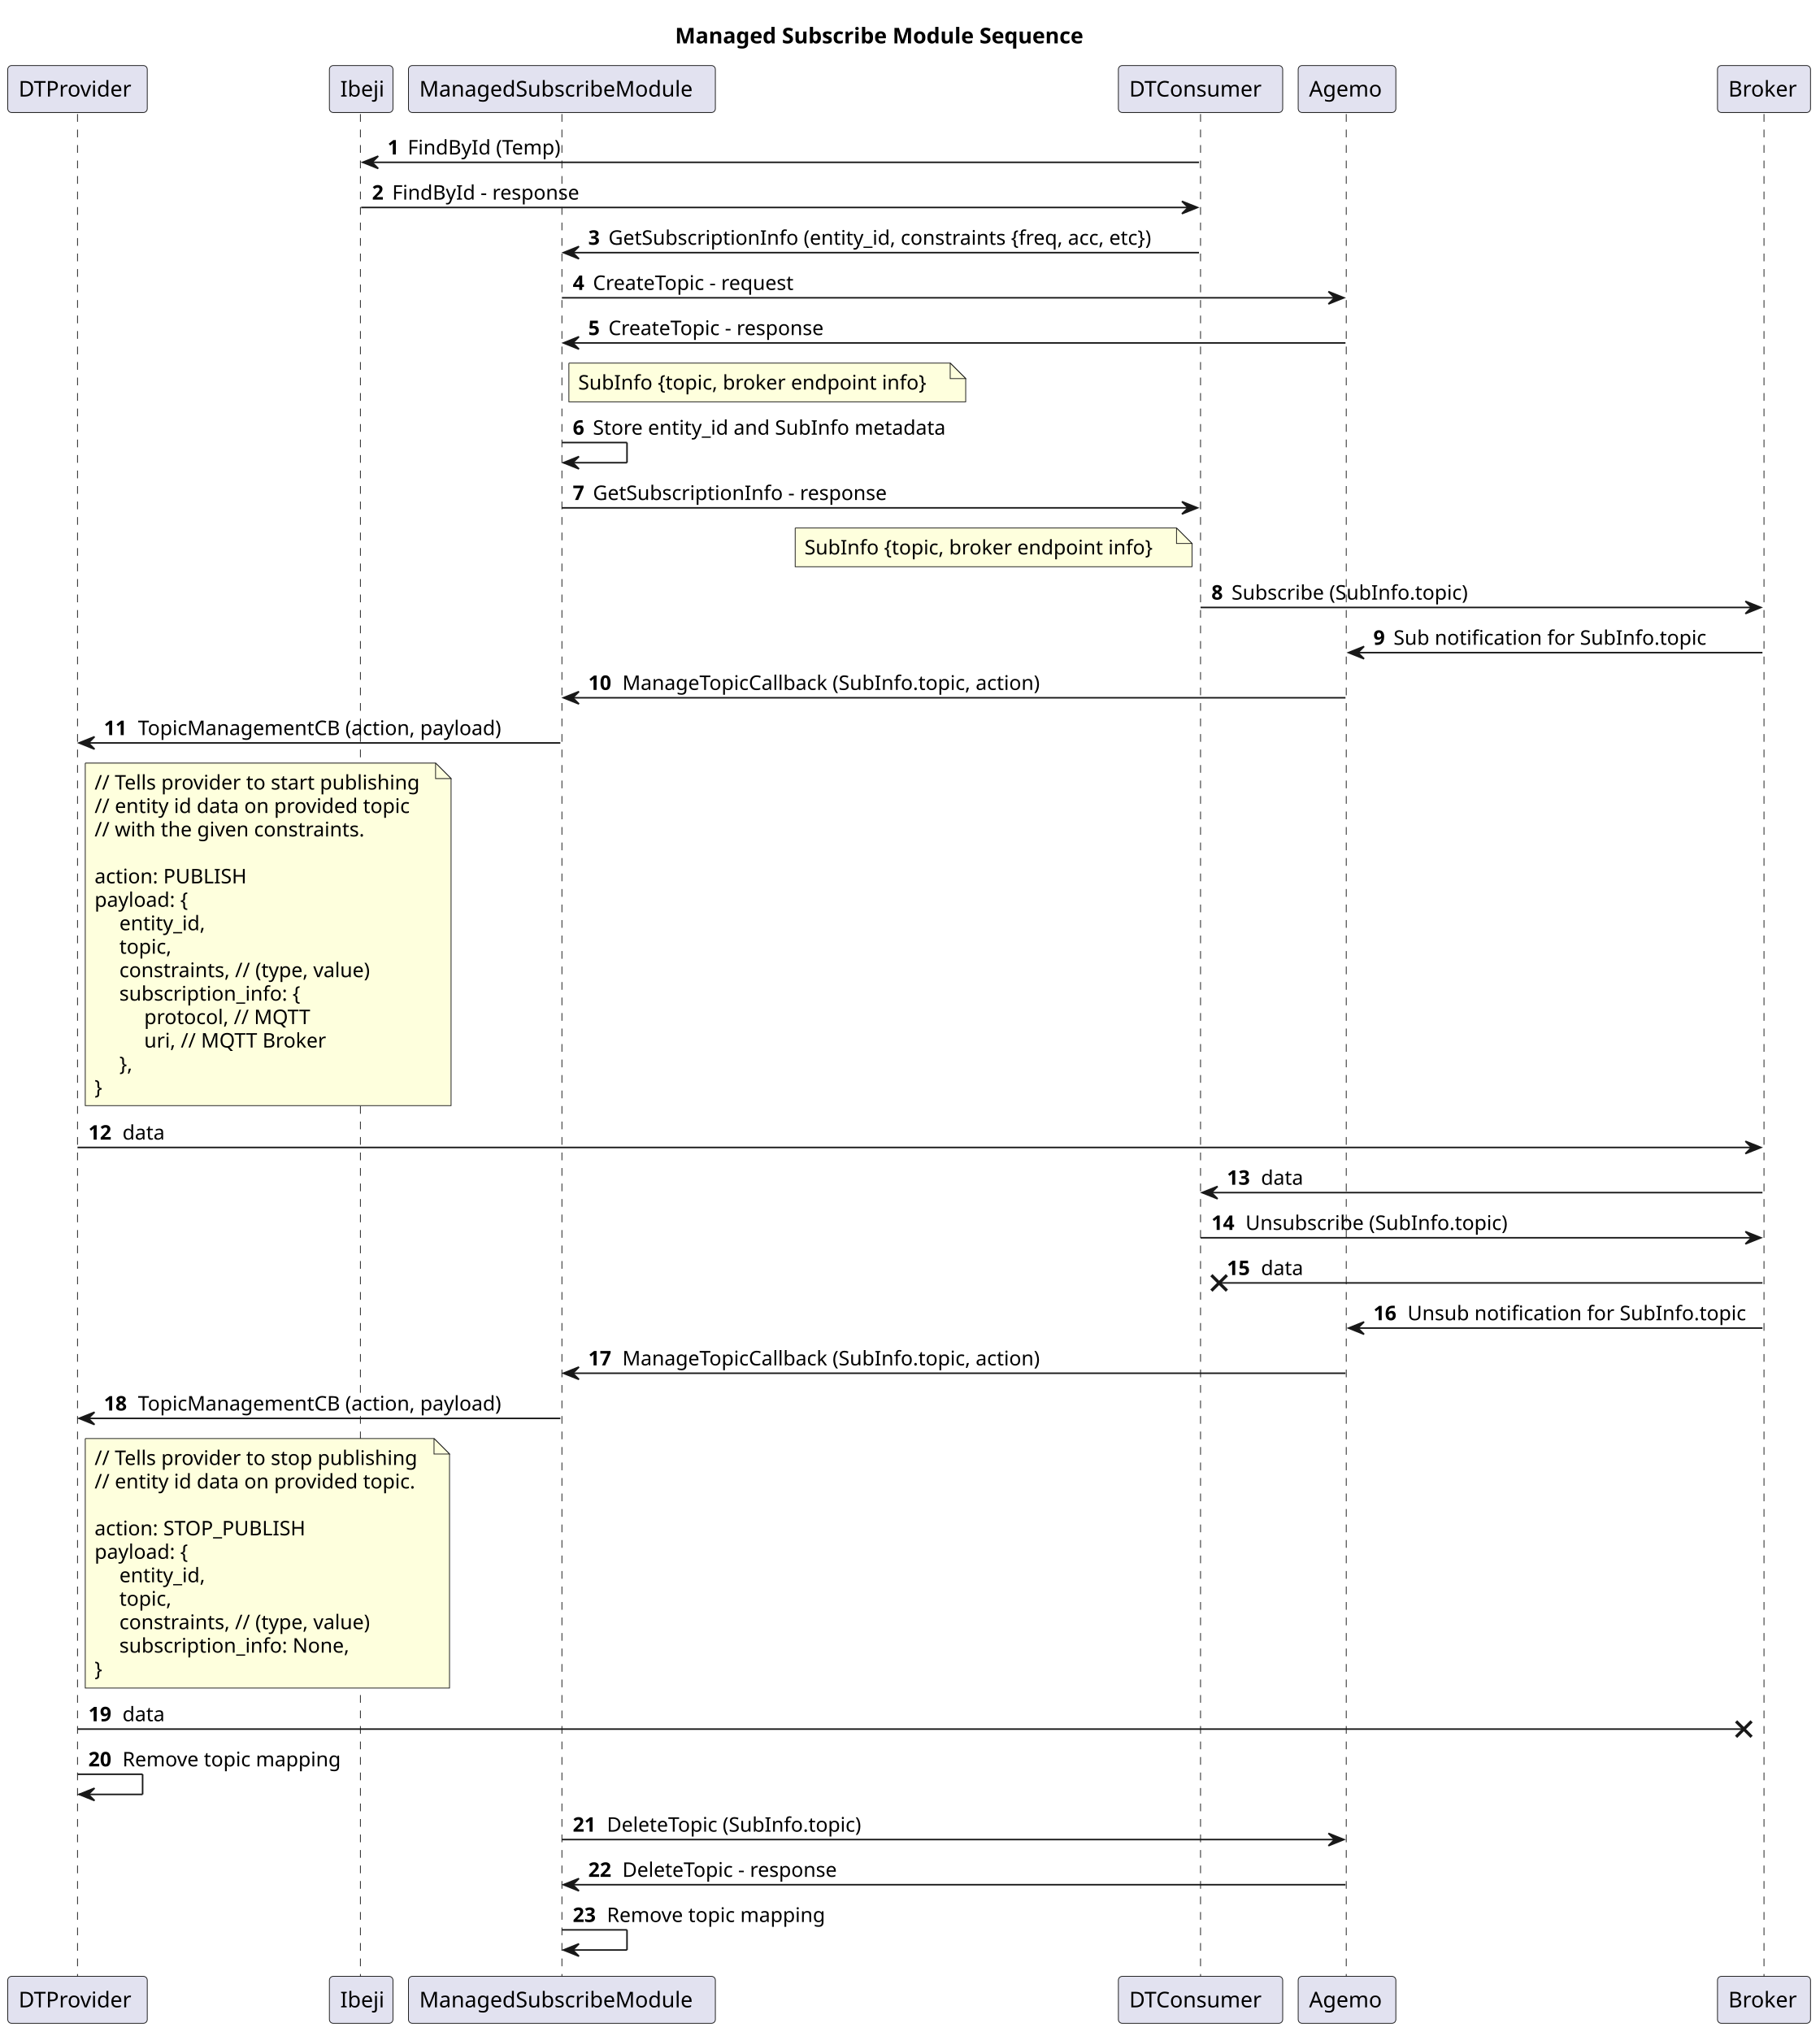
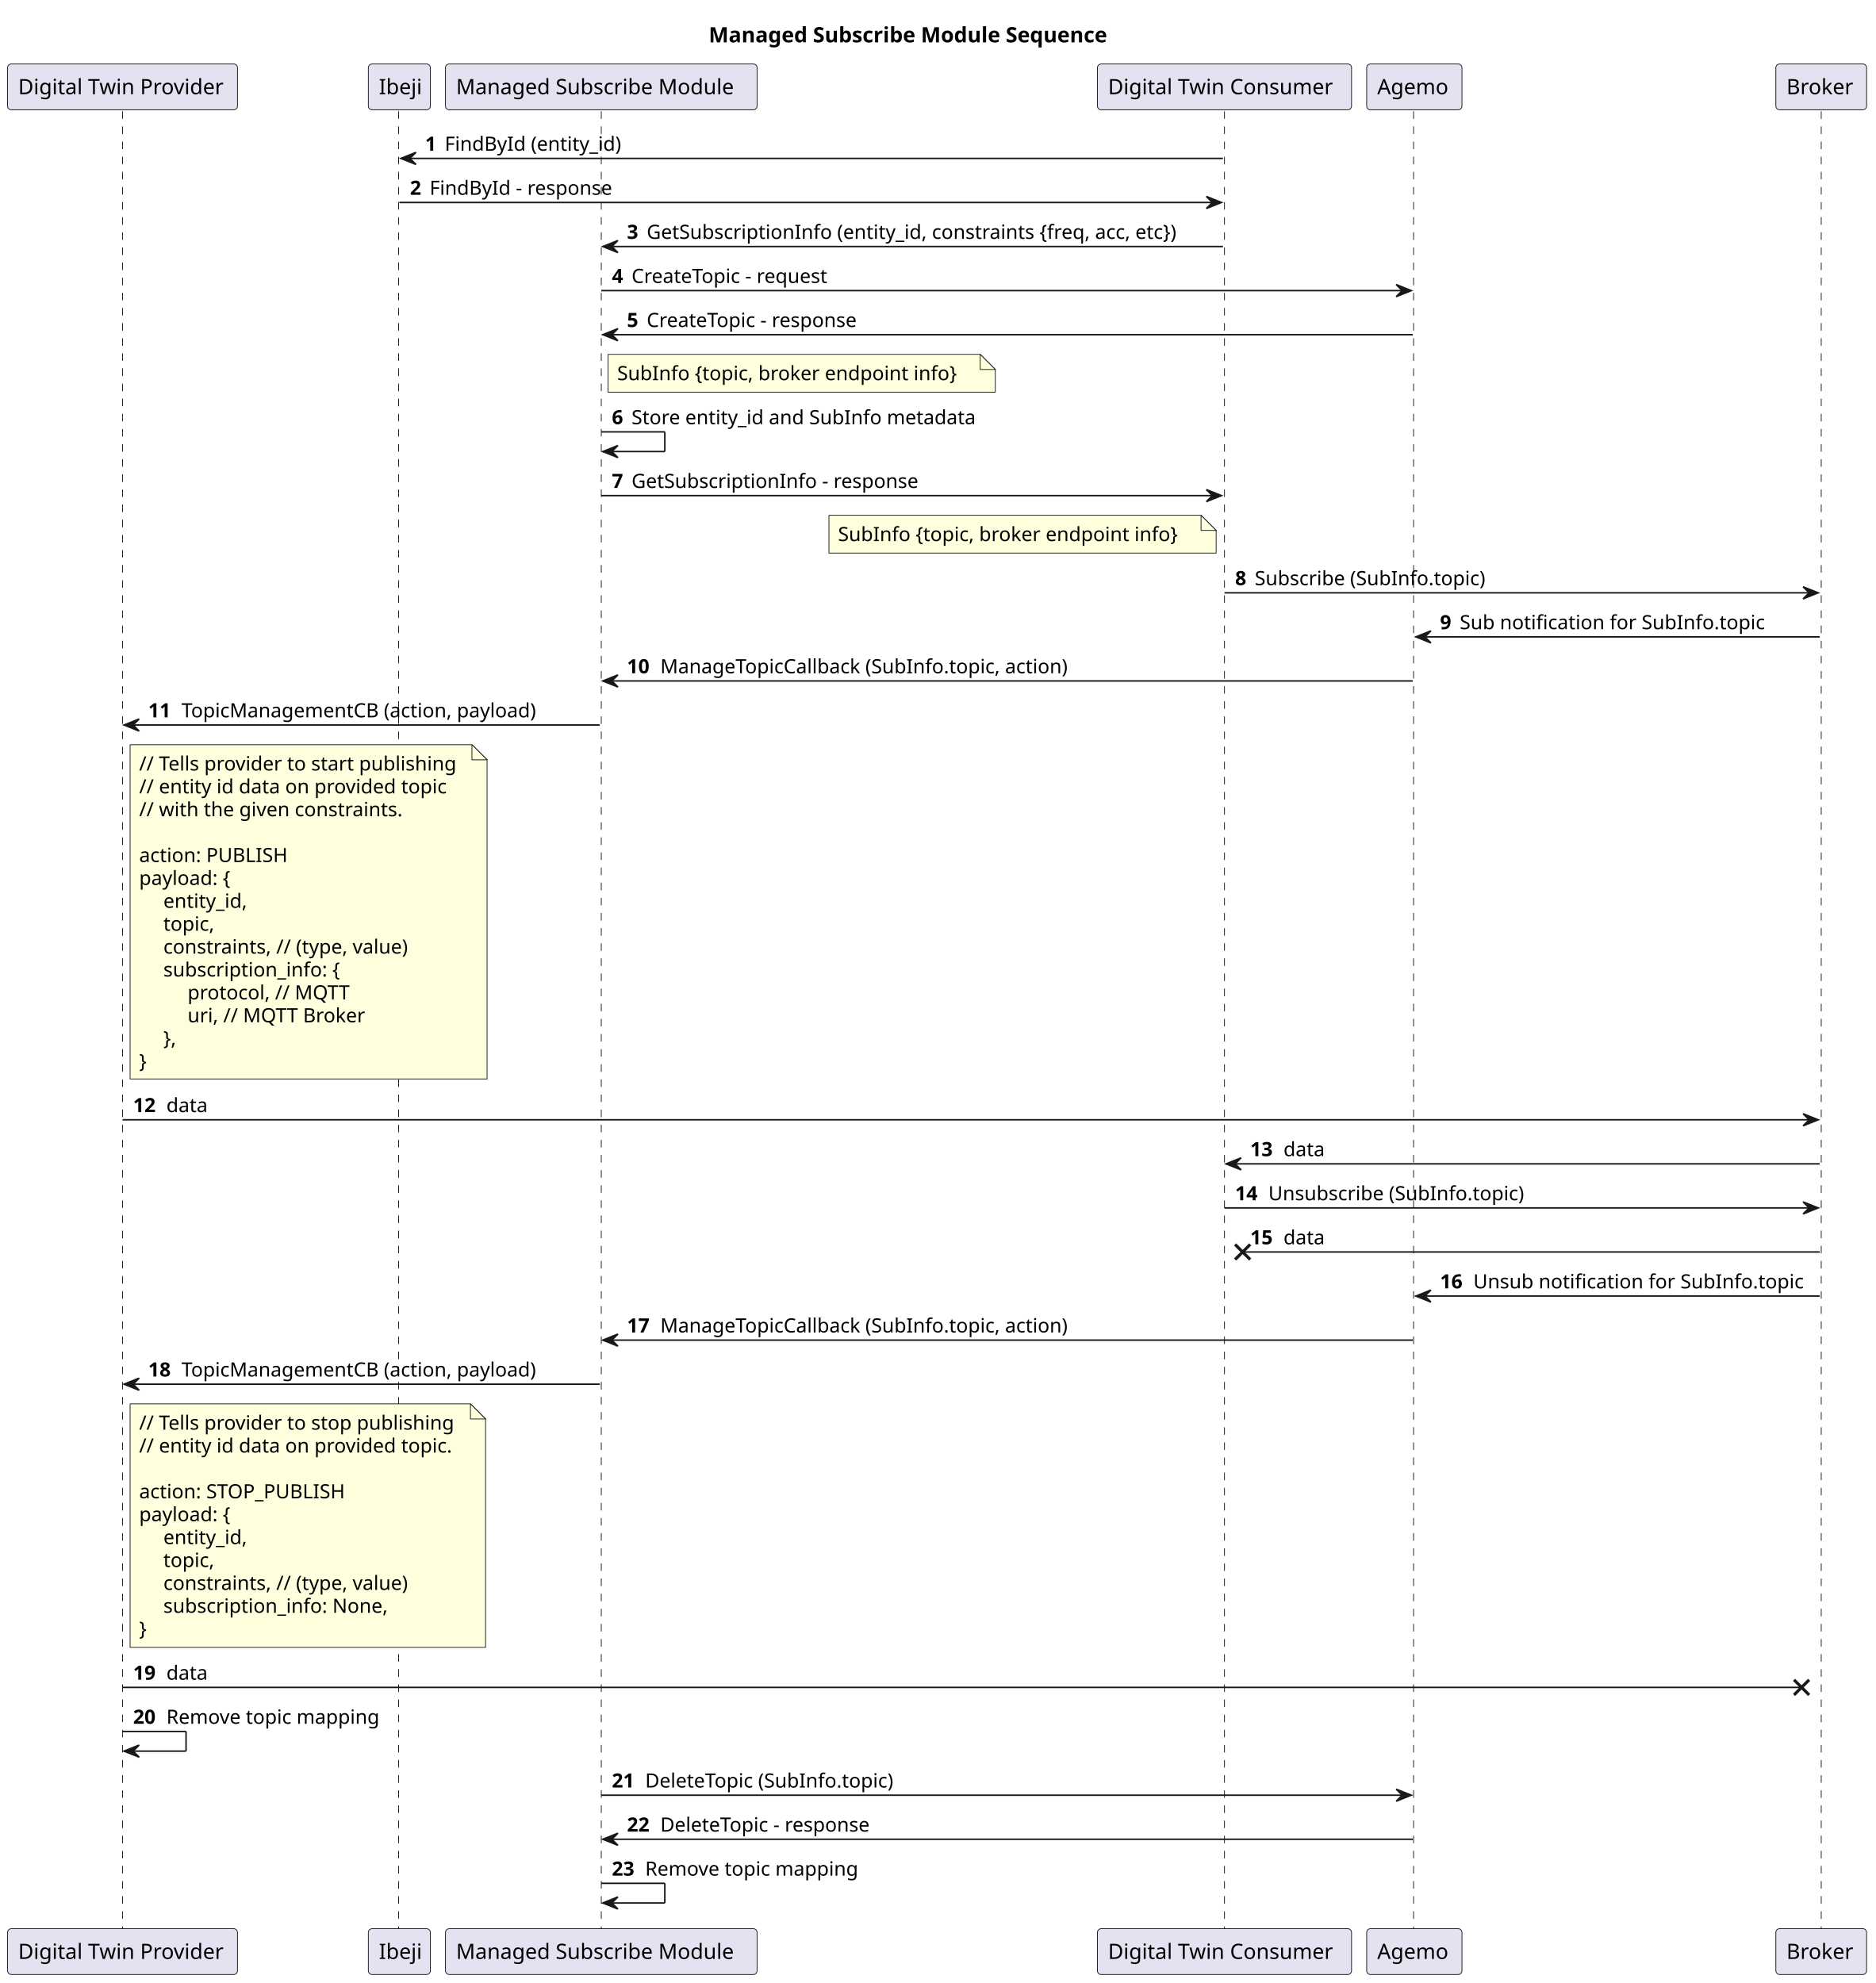
- <svg xmlns="http://www.w3.org/2000/svg" contentStyleType="text/css" height="1311px" preserveAspectRatio="none" style="width:1174px;height:1311px;background:#FFFFFF;" version="1.1" viewBox="0 0 1174 1311" width="1174px" zoomAndPan="magnify">
+ <svg xmlns="http://www.w3.org/2000/svg" contentStyleType="text/css" height="1311px" preserveAspectRatio="none" style="width:1240px;height:1311px;background:#FFFFFF;" version="1.1" viewBox="0 0 1240 1311" width="1240px" zoomAndPan="magnify">
  <defs />
  <g>
-     <rect fill="none" height="26.297" id="_title" style="stroke:none;stroke-width:1.0;" width="311" x="430.5" y="10" />
-     <text fill="#000000" font-family="sans-serif" font-size="14" font-weight="bold" lengthAdjust="spacing" textLength="301" x="435.5" y="27.995">Managed Subscribe Module Sequence</text>
-     <line style="stroke:#181818;stroke-width:0.5;stroke-dasharray:5.0,5.0;" x1="50" x2="50" y1="73.594" y2="1276.102" />
-     <line style="stroke:#181818;stroke-width:0.5;stroke-dasharray:5.0,5.0;" x1="232.5" x2="232.5" y1="73.594" y2="1276.102" />
-     <line style="stroke:#181818;stroke-width:0.5;stroke-dasharray:5.0,5.0;" x1="362.5" x2="362.5" y1="73.594" y2="1276.102" />
-     <line style="stroke:#181818;stroke-width:0.5;stroke-dasharray:5.0,5.0;" x1="774.5" x2="774.5" y1="73.594" y2="1276.102" />
-     <line style="stroke:#181818;stroke-width:0.5;stroke-dasharray:5.0,5.0;" x1="868.5" x2="868.5" y1="73.594" y2="1276.102" />
-     <line style="stroke:#181818;stroke-width:0.5;stroke-dasharray:5.0,5.0;" x1="1138" x2="1138" y1="73.594" y2="1276.102" />
-     <rect fill="#E2E2F0" height="30.297" rx="2.5" ry="2.5" style="stroke:#181818;stroke-width:0.5;" width="90" x="5" y="42.297" />
-     <text fill="#000000" font-family="sans-serif" font-size="14" lengthAdjust="spacing" textLength="76" x="12" y="62.292">DTProvider</text>
-     <rect fill="#E2E2F0" height="30.297" rx="2.5" ry="2.5" style="stroke:#181818;stroke-width:0.5;" width="90" x="5" y="1275.102" />
-     <text fill="#000000" font-family="sans-serif" font-size="14" lengthAdjust="spacing" textLength="76" x="12" y="1295.097">DTProvider</text>
-     <rect fill="#E2E2F0" height="30.297" rx="2.5" ry="2.5" style="stroke:#181818;stroke-width:0.5;" width="41" x="212.5" y="42.297" />
-     <text fill="#000000" font-family="sans-serif" font-size="14" lengthAdjust="spacing" textLength="27" x="219.5" y="62.292">Ibeji</text>
-     <rect fill="#E2E2F0" height="30.297" rx="2.5" ry="2.5" style="stroke:#181818;stroke-width:0.5;" width="41" x="212.5" y="1275.102" />
-     <text fill="#000000" font-family="sans-serif" font-size="14" lengthAdjust="spacing" textLength="27" x="219.5" y="1295.097">Ibeji</text>
-     <rect fill="#E2E2F0" height="30.297" rx="2.5" ry="2.5" style="stroke:#181818;stroke-width:0.5;" width="198" x="263.5" y="42.297" />
-     <text fill="#000000" font-family="sans-serif" font-size="14" lengthAdjust="spacing" textLength="184" x="270.5" y="62.292">ManagedSubscribeModule</text>
-     <rect fill="#E2E2F0" height="30.297" rx="2.5" ry="2.5" style="stroke:#181818;stroke-width:0.5;" width="198" x="263.5" y="1275.102" />
-     <text fill="#000000" font-family="sans-serif" font-size="14" lengthAdjust="spacing" textLength="184" x="270.5" y="1295.097">ManagedSubscribeModule</text>
-     <rect fill="#E2E2F0" height="30.297" rx="2.5" ry="2.5" style="stroke:#181818;stroke-width:0.5;" width="106" x="721.5" y="42.297" />
-     <text fill="#000000" font-family="sans-serif" font-size="14" lengthAdjust="spacing" textLength="92" x="728.5" y="62.292">DTConsumer</text>
-     <rect fill="#E2E2F0" height="30.297" rx="2.5" ry="2.5" style="stroke:#181818;stroke-width:0.5;" width="106" x="721.5" y="1275.102" />
-     <text fill="#000000" font-family="sans-serif" font-size="14" lengthAdjust="spacing" textLength="92" x="728.5" y="1295.097">DTConsumer</text>
-     <rect fill="#E2E2F0" height="30.297" rx="2.5" ry="2.5" style="stroke:#181818;stroke-width:0.5;" width="63" x="837.5" y="42.297" />
-     <text fill="#000000" font-family="sans-serif" font-size="14" lengthAdjust="spacing" textLength="49" x="844.5" y="62.292">Agemo</text>
-     <rect fill="#E2E2F0" height="30.297" rx="2.5" ry="2.5" style="stroke:#181818;stroke-width:0.5;" width="63" x="837.5" y="1275.102" />
-     <text fill="#000000" font-family="sans-serif" font-size="14" lengthAdjust="spacing" textLength="49" x="844.5" y="1295.097">Agemo</text>
-     <rect fill="#E2E2F0" height="30.297" rx="2.5" ry="2.5" style="stroke:#181818;stroke-width:0.5;" width="60" x="1108" y="42.297" />
-     <text fill="#000000" font-family="sans-serif" font-size="14" lengthAdjust="spacing" textLength="46" x="1115" y="62.292">Broker</text>
-     <rect fill="#E2E2F0" height="30.297" rx="2.5" ry="2.5" style="stroke:#181818;stroke-width:0.5;" width="60" x="1108" y="1275.102" />
-     <text fill="#000000" font-family="sans-serif" font-size="14" lengthAdjust="spacing" textLength="46" x="1115" y="1295.097">Broker</text>
-     <polygon fill="#181818" points="244,100.727,234,104.727,244,108.727,240,104.727" style="stroke:#181818;stroke-width:1.0;" />
-     <line style="stroke:#181818;stroke-width:1.0;" x1="238" x2="773.5" y1="104.727" y2="104.727" />
-     <text fill="#000000" font-family="sans-serif" font-size="13" font-weight="bold" lengthAdjust="spacing" textLength="9" x="250" y="99.661">1</text>
-     <text fill="#000000" font-family="sans-serif" font-size="13" lengthAdjust="spacing" textLength="103" x="263" y="99.661">FindById (Temp)</text>
-     <polygon fill="#181818" points="762.5,129.859,772.5,133.859,762.5,137.859,766.5,133.859" style="stroke:#181818;stroke-width:1.0;" />
-     <line style="stroke:#181818;stroke-width:1.0;" x1="233" x2="768.5" y1="133.859" y2="133.859" />
-     <text fill="#000000" font-family="sans-serif" font-size="13" font-weight="bold" lengthAdjust="spacing" textLength="9" x="240" y="128.793">2</text>
-     <text fill="#000000" font-family="sans-serif" font-size="13" lengthAdjust="spacing" textLength="125" x="253" y="128.793">FindById - response</text>
-     <polygon fill="#181818" points="373.5,158.992,363.5,162.992,373.5,166.992,369.5,162.992" style="stroke:#181818;stroke-width:1.0;" />
-     <line style="stroke:#181818;stroke-width:1.0;" x1="367.5" x2="773.5" y1="162.992" y2="162.992" />
-     <text fill="#000000" font-family="sans-serif" font-size="13" font-weight="bold" lengthAdjust="spacing" textLength="9" x="379.5" y="157.926">3</text>
-     <text fill="#000000" font-family="sans-serif" font-size="13" lengthAdjust="spacing" textLength="375" x="392.5" y="157.926">GetSubscriptionInfo (entity_id, constraints {freq, acc, etc})</text>
-     <polygon fill="#181818" points="857,188.125,867,192.125,857,196.125,861,192.125" style="stroke:#181818;stroke-width:1.0;" />
-     <line style="stroke:#181818;stroke-width:1.0;" x1="362.5" x2="863" y1="192.125" y2="192.125" />
-     <text fill="#000000" font-family="sans-serif" font-size="13" font-weight="bold" lengthAdjust="spacing" textLength="9" x="369.5" y="187.059">4</text>
-     <text fill="#000000" font-family="sans-serif" font-size="13" lengthAdjust="spacing" textLength="138" x="382.5" y="187.059">CreateTopic - request</text>
-     <polygon fill="#181818" points="373.5,217.258,363.5,221.258,373.5,225.258,369.5,221.258" style="stroke:#181818;stroke-width:1.0;" />
-     <line style="stroke:#181818;stroke-width:1.0;" x1="367.5" x2="868" y1="221.258" y2="221.258" />
-     <text fill="#000000" font-family="sans-serif" font-size="13" font-weight="bold" lengthAdjust="spacing" textLength="9" x="379.5" y="216.192">5</text>
-     <text fill="#000000" font-family="sans-serif" font-size="13" lengthAdjust="spacing" textLength="148" x="392.5" y="216.192">CreateTopic - response</text>
-     <path d="M367,234.258 L367,259.258 L623,259.258 L623,244.258 L613,234.258 L367,234.258 " fill="#FEFFDD" style="stroke:#181818;stroke-width:0.5;" />
-     <path d="M613,234.258 L613,244.258 L623,244.258 L613,234.258 " fill="#FEFFDD" style="stroke:#181818;stroke-width:0.5;" />
-     <text fill="#000000" font-family="sans-serif" font-size="13" lengthAdjust="spacing" textLength="235" x="373" y="251.325">SubInfo {topic, broker endpoint info}</text>
-     <line style="stroke:#181818;stroke-width:1.0;" x1="362.5" x2="404.5" y1="285.523" y2="285.523" />
-     <line style="stroke:#181818;stroke-width:1.0;" x1="404.5" x2="404.5" y1="285.523" y2="298.523" />
-     <line style="stroke:#181818;stroke-width:1.0;" x1="363.5" x2="404.5" y1="298.523" y2="298.523" />
-     <polygon fill="#181818" points="373.5,294.523,363.5,298.523,373.5,302.523,369.5,298.523" style="stroke:#181818;stroke-width:1.0;" />
-     <text fill="#000000" font-family="sans-serif" font-size="13" font-weight="bold" lengthAdjust="spacing" textLength="9" x="369.5" y="280.457">6</text>
-     <text fill="#000000" font-family="sans-serif" font-size="13" lengthAdjust="spacing" textLength="240" x="382.5" y="280.457">Store entity_id and SubInfo metadata</text>
-     <polygon fill="#181818" points="762.5,323.656,772.5,327.656,762.5,331.656,766.5,327.656" style="stroke:#181818;stroke-width:1.0;" />
-     <line style="stroke:#181818;stroke-width:1.0;" x1="362.5" x2="768.5" y1="327.656" y2="327.656" />
-     <text fill="#000000" font-family="sans-serif" font-size="13" font-weight="bold" lengthAdjust="spacing" textLength="9" x="369.5" y="322.59">7</text>
-     <text fill="#000000" font-family="sans-serif" font-size="13" lengthAdjust="spacing" textLength="197" x="382.5" y="322.59">GetSubscriptionInfo - response</text>
-     <path d="M513,340.656 L513,365.656 L769,365.656 L769,350.656 L759,340.656 L513,340.656 " fill="#FEFFDD" style="stroke:#181818;stroke-width:0.5;" />
-     <path d="M759,340.656 L759,350.656 L769,350.656 L759,340.656 " fill="#FEFFDD" style="stroke:#181818;stroke-width:0.5;" />
-     <text fill="#000000" font-family="sans-serif" font-size="13" lengthAdjust="spacing" textLength="235" x="519" y="357.723">SubInfo {topic, broker endpoint info}</text>
-     <polygon fill="#181818" points="1126,387.922,1136,391.922,1126,395.922,1130,391.922" style="stroke:#181818;stroke-width:1.0;" />
-     <line style="stroke:#181818;stroke-width:1.0;" x1="774.5" x2="1132" y1="391.922" y2="391.922" />
-     <text fill="#000000" font-family="sans-serif" font-size="13" font-weight="bold" lengthAdjust="spacing" textLength="9" x="781.5" y="386.856">8</text>
-     <text fill="#000000" font-family="sans-serif" font-size="13" lengthAdjust="spacing" textLength="160" x="794.5" y="386.856">Subscribe (SubInfo.topic)</text>
-     <polygon fill="#181818" points="880,417.055,870,421.055,880,425.055,876,421.055" style="stroke:#181818;stroke-width:1.0;" />
-     <line style="stroke:#181818;stroke-width:1.0;" x1="874" x2="1137" y1="421.055" y2="421.055" />
-     <text fill="#000000" font-family="sans-serif" font-size="13" font-weight="bold" lengthAdjust="spacing" textLength="9" x="886" y="415.989">9</text>
-     <text fill="#000000" font-family="sans-serif" font-size="13" lengthAdjust="spacing" textLength="207" x="899" y="415.989">Sub notification for SubInfo.topic</text>
-     <polygon fill="#181818" points="373.5,446.188,363.5,450.188,373.5,454.188,369.5,450.188" style="stroke:#181818;stroke-width:1.0;" />
-     <line style="stroke:#181818;stroke-width:1.0;" x1="367.5" x2="868" y1="450.188" y2="450.188" />
-     <text fill="#000000" font-family="sans-serif" font-size="13" font-weight="bold" lengthAdjust="spacing" textLength="18" x="379.5" y="445.122">10</text>
-     <text fill="#000000" font-family="sans-serif" font-size="13" lengthAdjust="spacing" textLength="281" x="401.5" y="445.122">ManageTopicCallback (SubInfo.topic, action)</text>
-     <polygon fill="#181818" points="61,475.32,51,479.32,61,483.32,57,479.32" style="stroke:#181818;stroke-width:1.0;" />
-     <line style="stroke:#181818;stroke-width:1.0;" x1="55" x2="361.5" y1="479.32" y2="479.32" />
-     <text fill="#000000" font-family="sans-serif" font-size="13" font-weight="bold" lengthAdjust="spacing" textLength="18" x="67" y="474.254">11</text>
-     <text fill="#000000" font-family="sans-serif" font-size="13" lengthAdjust="spacing" textLength="247" x="89" y="474.254">TopicManagementCB (action, payload)</text>
-     <path d="M55,492.32 L55,713.32 L291,713.32 L291,502.32 L281,492.32 L55,492.32 " fill="#FEFFDD" style="stroke:#181818;stroke-width:0.5;" />
-     <path d="M281,492.32 L281,502.32 L291,502.32 L281,492.32 " fill="#FEFFDD" style="stroke:#181818;stroke-width:0.5;" />
-     <text fill="#000000" font-family="sans-serif" font-size="13" lengthAdjust="spacing" textLength="215" x="61" y="509.387">// Tells provider to start publishing</text>
-     <text fill="#000000" font-family="sans-serif" font-size="13" lengthAdjust="spacing" textLength="210" x="61" y="524.52">// entity id data on provided topic</text>
-     <text fill="#000000" font-family="sans-serif" font-size="13" lengthAdjust="spacing" textLength="179" x="61" y="539.653">// with the given constraints.</text>
-     <text fill="#000000" font-family="sans-serif" font-size="13" lengthAdjust="spacing" textLength="4" x="61" y="554.786"> </text>
-     <text fill="#000000" font-family="sans-serif" font-size="13" lengthAdjust="spacing" textLength="103" x="61" y="569.918">action: PUBLISH</text>
-     <text fill="#000000" font-family="sans-serif" font-size="13" lengthAdjust="spacing" textLength="66" x="61" y="585.051">payload: {</text>
-     <text fill="#000000" font-family="sans-serif" font-size="13" lengthAdjust="spacing" textLength="58" x="77" y="600.184">entity_id,</text>
-     <text fill="#000000" font-family="sans-serif" font-size="13" lengthAdjust="spacing" textLength="35" x="77" y="615.317">topic,</text>
-     <text fill="#000000" font-family="sans-serif" font-size="13" lengthAdjust="spacing" textLength="171" x="77" y="630.45">constraints, // (type, value)</text>
-     <text fill="#000000" font-family="sans-serif" font-size="13" lengthAdjust="spacing" textLength="123" x="77" y="645.582">subscription_info: {</text>
-     <text fill="#000000" font-family="sans-serif" font-size="13" lengthAdjust="spacing" textLength="107" x="93" y="660.715">protocol, // MQTT</text>
-     <text fill="#000000" font-family="sans-serif" font-size="13" lengthAdjust="spacing" textLength="117" x="93" y="675.848">uri, // MQTT Broker</text>
-     <text fill="#000000" font-family="sans-serif" font-size="13" lengthAdjust="spacing" textLength="12" x="77" y="690.981">},</text>
-     <text fill="#000000" font-family="sans-serif" font-size="13" lengthAdjust="spacing" textLength="8" x="61" y="706.114">}</text>
-     <polygon fill="#181818" points="1126,736.312,1136,740.312,1126,744.312,1130,740.312" style="stroke:#181818;stroke-width:1.0;" />
-     <line style="stroke:#181818;stroke-width:1.0;" x1="50" x2="1132" y1="740.312" y2="740.312" />
-     <text fill="#000000" font-family="sans-serif" font-size="13" font-weight="bold" lengthAdjust="spacing" textLength="18" x="57" y="735.247">12</text>
-     <text fill="#000000" font-family="sans-serif" font-size="13" lengthAdjust="spacing" textLength="29" x="79" y="735.247">data</text>
-     <polygon fill="#181818" points="785.5,765.445,775.5,769.445,785.5,773.445,781.5,769.445" style="stroke:#181818;stroke-width:1.0;" />
-     <line style="stroke:#181818;stroke-width:1.0;" x1="779.5" x2="1137" y1="769.445" y2="769.445" />
-     <text fill="#000000" font-family="sans-serif" font-size="13" font-weight="bold" lengthAdjust="spacing" textLength="18" x="791.5" y="764.379">13</text>
-     <text fill="#000000" font-family="sans-serif" font-size="13" lengthAdjust="spacing" textLength="29" x="813.5" y="764.379">data</text>
-     <polygon fill="#181818" points="1126,794.578,1136,798.578,1126,802.578,1130,798.578" style="stroke:#181818;stroke-width:1.0;" />
-     <line style="stroke:#181818;stroke-width:1.0;" x1="774.5" x2="1132" y1="798.578" y2="798.578" />
-     <text fill="#000000" font-family="sans-serif" font-size="13" font-weight="bold" lengthAdjust="spacing" textLength="18" x="781.5" y="793.512">14</text>
-     <text fill="#000000" font-family="sans-serif" font-size="13" lengthAdjust="spacing" textLength="176" x="803.5" y="793.512">Unsubscribe (SubInfo.topic)</text>
-     <line style="stroke:#181818;stroke-width:2.0;" x1="781.5" x2="791.5" y1="822.711" y2="832.711" />
-     <line style="stroke:#181818;stroke-width:2.0;" x1="781.5" x2="791.5" y1="832.711" y2="822.711" />
-     <line style="stroke:#181818;stroke-width:1.0;" x1="786.5" x2="1137" y1="827.711" y2="827.711" />
-     <text fill="#000000" font-family="sans-serif" font-size="13" font-weight="bold" lengthAdjust="spacing" textLength="18" x="791.5" y="822.645">15</text>
-     <text fill="#000000" font-family="sans-serif" font-size="13" lengthAdjust="spacing" textLength="29" x="813.5" y="822.645">data</text>
-     <polygon fill="#181818" points="880,852.844,870,856.844,880,860.844,876,856.844" style="stroke:#181818;stroke-width:1.0;" />
-     <line style="stroke:#181818;stroke-width:1.0;" x1="874" x2="1137" y1="856.844" y2="856.844" />
-     <text fill="#000000" font-family="sans-serif" font-size="13" font-weight="bold" lengthAdjust="spacing" textLength="18" x="886" y="851.778">16</text>
-     <text fill="#000000" font-family="sans-serif" font-size="13" lengthAdjust="spacing" textLength="223" x="908" y="851.778">Unsub notification for SubInfo.topic</text>
-     <polygon fill="#181818" points="373.5,881.977,363.5,885.977,373.5,889.977,369.5,885.977" style="stroke:#181818;stroke-width:1.0;" />
-     <line style="stroke:#181818;stroke-width:1.0;" x1="367.5" x2="868" y1="885.977" y2="885.977" />
-     <text fill="#000000" font-family="sans-serif" font-size="13" font-weight="bold" lengthAdjust="spacing" textLength="18" x="379.5" y="880.911">17</text>
-     <text fill="#000000" font-family="sans-serif" font-size="13" lengthAdjust="spacing" textLength="281" x="401.5" y="880.911">ManageTopicCallback (SubInfo.topic, action)</text>
-     <polygon fill="#181818" points="61,911.109,51,915.109,61,919.109,57,915.109" style="stroke:#181818;stroke-width:1.0;" />
-     <line style="stroke:#181818;stroke-width:1.0;" x1="55" x2="361.5" y1="915.109" y2="915.109" />
-     <text fill="#000000" font-family="sans-serif" font-size="13" font-weight="bold" lengthAdjust="spacing" textLength="18" x="67" y="910.043">18</text>
-     <text fill="#000000" font-family="sans-serif" font-size="13" lengthAdjust="spacing" textLength="247" x="89" y="910.043">TopicManagementCB (action, payload)</text>
-     <path d="M55,928.109 L55,1089.109 L290,1089.109 L290,938.109 L280,928.109 L55,928.109 " fill="#FEFFDD" style="stroke:#181818;stroke-width:0.5;" />
-     <path d="M280,928.109 L280,938.109 L290,938.109 L280,928.109 " fill="#FEFFDD" style="stroke:#181818;stroke-width:0.5;" />
-     <text fill="#000000" font-family="sans-serif" font-size="13" lengthAdjust="spacing" textLength="213" x="61" y="945.176">// Tells provider to stop publishing</text>
-     <text fill="#000000" font-family="sans-serif" font-size="13" lengthAdjust="spacing" textLength="214" x="61" y="960.309">// entity id data on provided topic.</text>
-     <text fill="#000000" font-family="sans-serif" font-size="13" lengthAdjust="spacing" textLength="4" x="61" y="975.442"> </text>
-     <text fill="#000000" font-family="sans-serif" font-size="13" lengthAdjust="spacing" textLength="144" x="61" y="990.575">action: STOP_PUBLISH</text>
-     <text fill="#000000" font-family="sans-serif" font-size="13" lengthAdjust="spacing" textLength="66" x="61" y="1005.707">payload: {</text>
-     <text fill="#000000" font-family="sans-serif" font-size="13" lengthAdjust="spacing" textLength="58" x="77" y="1020.84">entity_id,</text>
-     <text fill="#000000" font-family="sans-serif" font-size="13" lengthAdjust="spacing" textLength="35" x="77" y="1035.973">topic,</text>
-     <text fill="#000000" font-family="sans-serif" font-size="13" lengthAdjust="spacing" textLength="171" x="77" y="1051.106">constraints, // (type, value)</text>
-     <text fill="#000000" font-family="sans-serif" font-size="13" lengthAdjust="spacing" textLength="153" x="77" y="1066.239">subscription_info: None,</text>
-     <text fill="#000000" font-family="sans-serif" font-size="13" lengthAdjust="spacing" textLength="8" x="61" y="1081.372">}</text>
-     <line style="stroke:#181818;stroke-width:2.0;" x1="1120" x2="1130" y1="1110.57" y2="1120.57" />
-     <line style="stroke:#181818;stroke-width:2.0;" x1="1120" x2="1130" y1="1120.57" y2="1110.57" />
-     <line style="stroke:#181818;stroke-width:1.0;" x1="50" x2="1125" y1="1115.57" y2="1115.57" />
-     <text fill="#000000" font-family="sans-serif" font-size="13" font-weight="bold" lengthAdjust="spacing" textLength="18" x="57" y="1110.504">19</text>
-     <text fill="#000000" font-family="sans-serif" font-size="13" lengthAdjust="spacing" textLength="29" x="79" y="1110.504">data</text>
-     <line style="stroke:#181818;stroke-width:1.0;" x1="50" x2="92" y1="1144.703" y2="1144.703" />
-     <line style="stroke:#181818;stroke-width:1.0;" x1="92" x2="92" y1="1144.703" y2="1157.703" />
-     <line style="stroke:#181818;stroke-width:1.0;" x1="51" x2="92" y1="1157.703" y2="1157.703" />
-     <polygon fill="#181818" points="61,1153.703,51,1157.703,61,1161.703,57,1157.703" style="stroke:#181818;stroke-width:1.0;" />
-     <text fill="#000000" font-family="sans-serif" font-size="13" font-weight="bold" lengthAdjust="spacing" textLength="18" x="57" y="1139.637">20</text>
-     <text fill="#000000" font-family="sans-serif" font-size="13" lengthAdjust="spacing" textLength="147" x="79" y="1139.637">Remove topic mapping</text>
-     <polygon fill="#181818" points="857,1182.836,867,1186.836,857,1190.836,861,1186.836" style="stroke:#181818;stroke-width:1.0;" />
-     <line style="stroke:#181818;stroke-width:1.0;" x1="362.5" x2="863" y1="1186.836" y2="1186.836" />
-     <text fill="#000000" font-family="sans-serif" font-size="13" font-weight="bold" lengthAdjust="spacing" textLength="18" x="369.5" y="1181.77">21</text>
-     <text fill="#000000" font-family="sans-serif" font-size="13" lengthAdjust="spacing" textLength="172" x="391.5" y="1181.77">DeleteTopic (SubInfo.topic)</text>
-     <polygon fill="#181818" points="373.5,1211.969,363.5,1215.969,373.5,1219.969,369.5,1215.969" style="stroke:#181818;stroke-width:1.0;" />
-     <line style="stroke:#181818;stroke-width:1.0;" x1="367.5" x2="868" y1="1215.969" y2="1215.969" />
-     <text fill="#000000" font-family="sans-serif" font-size="13" font-weight="bold" lengthAdjust="spacing" textLength="18" x="379.5" y="1210.903">22</text>
-     <text fill="#000000" font-family="sans-serif" font-size="13" lengthAdjust="spacing" textLength="147" x="401.5" y="1210.903">DeleteTopic - response</text>
-     <line style="stroke:#181818;stroke-width:1.0;" x1="362.5" x2="404.5" y1="1245.102" y2="1245.102" />
-     <line style="stroke:#181818;stroke-width:1.0;" x1="404.5" x2="404.5" y1="1245.102" y2="1258.102" />
-     <line style="stroke:#181818;stroke-width:1.0;" x1="363.5" x2="404.5" y1="1258.102" y2="1258.102" />
-     <polygon fill="#181818" points="373.5,1254.102,363.5,1258.102,373.5,1262.102,369.5,1258.102" style="stroke:#181818;stroke-width:1.0;" />
-     <text fill="#000000" font-family="sans-serif" font-size="13" font-weight="bold" lengthAdjust="spacing" textLength="18" x="369.5" y="1240.036">23</text>
-     <text fill="#000000" font-family="sans-serif" font-size="13" lengthAdjust="spacing" textLength="147" x="391.5" y="1240.036">Remove topic mapping</text>
+     <rect fill="none" height="26.297" id="_title" style="stroke:none;stroke-width:1.0;" width="311" x="463.5" y="10" />
+     <text fill="#000000" font-family="sans-serif" font-size="14" font-weight="bold" lengthAdjust="spacing" textLength="301" x="468.5" y="27.995">Managed Subscribe Module Sequence</text>
+     <line style="stroke:#181818;stroke-width:0.5;stroke-dasharray:5.0,5.0;" x1="81" x2="81" y1="73.594" y2="1276.102" />
+     <line style="stroke:#181818;stroke-width:0.5;stroke-dasharray:5.0,5.0;" x1="263.5" x2="263.5" y1="73.594" y2="1276.102" />
+     <line style="stroke:#181818;stroke-width:0.5;stroke-dasharray:5.0,5.0;" x1="397.5" x2="397.5" y1="73.594" y2="1276.102" />
+     <line style="stroke:#181818;stroke-width:0.5;stroke-dasharray:5.0,5.0;" x1="809.5" x2="809.5" y1="73.594" y2="1276.102" />
+     <line style="stroke:#181818;stroke-width:0.5;stroke-dasharray:5.0,5.0;" x1="934.5" x2="934.5" y1="73.594" y2="1276.102" />
+     <line style="stroke:#181818;stroke-width:0.5;stroke-dasharray:5.0,5.0;" x1="1204" x2="1204" y1="73.594" y2="1276.102" />
+     <rect fill="#E2E2F0" height="30.297" rx="2.5" ry="2.5" style="stroke:#181818;stroke-width:0.5;" width="152" x="5" y="42.297" />
+     <text fill="#000000" font-family="sans-serif" font-size="14" lengthAdjust="spacing" textLength="138" x="12" y="62.292">Digital Twin Provider</text>
+     <rect fill="#E2E2F0" height="30.297" rx="2.5" ry="2.5" style="stroke:#181818;stroke-width:0.5;" width="152" x="5" y="1275.102" />
+     <text fill="#000000" font-family="sans-serif" font-size="14" lengthAdjust="spacing" textLength="138" x="12" y="1295.097">Digital Twin Provider</text>
+     <rect fill="#E2E2F0" height="30.297" rx="2.5" ry="2.5" style="stroke:#181818;stroke-width:0.5;" width="41" x="243.5" y="42.297" />
+     <text fill="#000000" font-family="sans-serif" font-size="14" lengthAdjust="spacing" textLength="27" x="250.5" y="62.292">Ibeji</text>
+     <rect fill="#E2E2F0" height="30.297" rx="2.5" ry="2.5" style="stroke:#181818;stroke-width:0.5;" width="41" x="243.5" y="1275.102" />
+     <text fill="#000000" font-family="sans-serif" font-size="14" lengthAdjust="spacing" textLength="27" x="250.5" y="1295.097">Ibeji</text>
+     <rect fill="#E2E2F0" height="30.297" rx="2.5" ry="2.5" style="stroke:#181818;stroke-width:0.5;" width="206" x="294.5" y="42.297" />
+     <text fill="#000000" font-family="sans-serif" font-size="14" lengthAdjust="spacing" textLength="192" x="301.5" y="62.292">Managed Subscribe Module</text>
+     <rect fill="#E2E2F0" height="30.297" rx="2.5" ry="2.5" style="stroke:#181818;stroke-width:0.5;" width="206" x="294.5" y="1275.102" />
+     <text fill="#000000" font-family="sans-serif" font-size="14" lengthAdjust="spacing" textLength="192" x="301.5" y="1295.097">Managed Subscribe Module</text>
+     <rect fill="#E2E2F0" height="30.297" rx="2.5" ry="2.5" style="stroke:#181818;stroke-width:0.5;" width="168" x="725.5" y="42.297" />
+     <text fill="#000000" font-family="sans-serif" font-size="14" lengthAdjust="spacing" textLength="154" x="732.5" y="62.292">Digital Twin Consumer</text>
+     <rect fill="#E2E2F0" height="30.297" rx="2.5" ry="2.5" style="stroke:#181818;stroke-width:0.5;" width="168" x="725.5" y="1275.102" />
+     <text fill="#000000" font-family="sans-serif" font-size="14" lengthAdjust="spacing" textLength="154" x="732.5" y="1295.097">Digital Twin Consumer</text>
+     <rect fill="#E2E2F0" height="30.297" rx="2.5" ry="2.5" style="stroke:#181818;stroke-width:0.5;" width="63" x="903.5" y="42.297" />
+     <text fill="#000000" font-family="sans-serif" font-size="14" lengthAdjust="spacing" textLength="49" x="910.5" y="62.292">Agemo</text>
+     <rect fill="#E2E2F0" height="30.297" rx="2.5" ry="2.5" style="stroke:#181818;stroke-width:0.5;" width="63" x="903.5" y="1275.102" />
+     <text fill="#000000" font-family="sans-serif" font-size="14" lengthAdjust="spacing" textLength="49" x="910.5" y="1295.097">Agemo</text>
+     <rect fill="#E2E2F0" height="30.297" rx="2.5" ry="2.5" style="stroke:#181818;stroke-width:0.5;" width="60" x="1174" y="42.297" />
+     <text fill="#000000" font-family="sans-serif" font-size="14" lengthAdjust="spacing" textLength="46" x="1181" y="62.292">Broker</text>
+     <rect fill="#E2E2F0" height="30.297" rx="2.5" ry="2.5" style="stroke:#181818;stroke-width:0.5;" width="60" x="1174" y="1275.102" />
+     <text fill="#000000" font-family="sans-serif" font-size="14" lengthAdjust="spacing" textLength="46" x="1181" y="1295.097">Broker</text>
+     <polygon fill="#181818" points="275,100.727,265,104.727,275,108.727,271,104.727" style="stroke:#181818;stroke-width:1.0;" />
+     <line style="stroke:#181818;stroke-width:1.0;" x1="269" x2="808.5" y1="104.727" y2="104.727" />
+     <text fill="#000000" font-family="sans-serif" font-size="13" font-weight="bold" lengthAdjust="spacing" textLength="9" x="281" y="99.661">1</text>
+     <text fill="#000000" font-family="sans-serif" font-size="13" lengthAdjust="spacing" textLength="121" x="294" y="99.661">FindById (entity_id)</text>
+     <polygon fill="#181818" points="797.5,129.859,807.5,133.859,797.5,137.859,801.5,133.859" style="stroke:#181818;stroke-width:1.0;" />
+     <line style="stroke:#181818;stroke-width:1.0;" x1="264" x2="803.5" y1="133.859" y2="133.859" />
+     <text fill="#000000" font-family="sans-serif" font-size="13" font-weight="bold" lengthAdjust="spacing" textLength="9" x="271" y="128.793">2</text>
+     <text fill="#000000" font-family="sans-serif" font-size="13" lengthAdjust="spacing" textLength="125" x="284" y="128.793">FindById - response</text>
+     <polygon fill="#181818" points="408.5,158.992,398.5,162.992,408.5,166.992,404.5,162.992" style="stroke:#181818;stroke-width:1.0;" />
+     <line style="stroke:#181818;stroke-width:1.0;" x1="402.5" x2="808.5" y1="162.992" y2="162.992" />
+     <text fill="#000000" font-family="sans-serif" font-size="13" font-weight="bold" lengthAdjust="spacing" textLength="9" x="414.5" y="157.926">3</text>
+     <text fill="#000000" font-family="sans-serif" font-size="13" lengthAdjust="spacing" textLength="375" x="427.5" y="157.926">GetSubscriptionInfo (entity_id, constraints {freq, acc, etc})</text>
+     <polygon fill="#181818" points="923,188.125,933,192.125,923,196.125,927,192.125" style="stroke:#181818;stroke-width:1.0;" />
+     <line style="stroke:#181818;stroke-width:1.0;" x1="397.5" x2="929" y1="192.125" y2="192.125" />
+     <text fill="#000000" font-family="sans-serif" font-size="13" font-weight="bold" lengthAdjust="spacing" textLength="9" x="404.5" y="187.059">4</text>
+     <text fill="#000000" font-family="sans-serif" font-size="13" lengthAdjust="spacing" textLength="138" x="417.5" y="187.059">CreateTopic - request</text>
+     <polygon fill="#181818" points="408.5,217.258,398.5,221.258,408.5,225.258,404.5,221.258" style="stroke:#181818;stroke-width:1.0;" />
+     <line style="stroke:#181818;stroke-width:1.0;" x1="402.5" x2="934" y1="221.258" y2="221.258" />
+     <text fill="#000000" font-family="sans-serif" font-size="13" font-weight="bold" lengthAdjust="spacing" textLength="9" x="414.5" y="216.192">5</text>
+     <text fill="#000000" font-family="sans-serif" font-size="13" lengthAdjust="spacing" textLength="148" x="427.5" y="216.192">CreateTopic - response</text>
+     <path d="M402,234.258 L402,259.258 L658,259.258 L658,244.258 L648,234.258 L402,234.258 " fill="#FEFFDD" style="stroke:#181818;stroke-width:0.5;" />
+     <path d="M648,234.258 L648,244.258 L658,244.258 L648,234.258 " fill="#FEFFDD" style="stroke:#181818;stroke-width:0.5;" />
+     <text fill="#000000" font-family="sans-serif" font-size="13" lengthAdjust="spacing" textLength="235" x="408" y="251.325">SubInfo {topic, broker endpoint info}</text>
+     <line style="stroke:#181818;stroke-width:1.0;" x1="397.5" x2="439.5" y1="285.523" y2="285.523" />
+     <line style="stroke:#181818;stroke-width:1.0;" x1="439.5" x2="439.5" y1="285.523" y2="298.523" />
+     <line style="stroke:#181818;stroke-width:1.0;" x1="398.5" x2="439.5" y1="298.523" y2="298.523" />
+     <polygon fill="#181818" points="408.5,294.523,398.5,298.523,408.5,302.523,404.5,298.523" style="stroke:#181818;stroke-width:1.0;" />
+     <text fill="#000000" font-family="sans-serif" font-size="13" font-weight="bold" lengthAdjust="spacing" textLength="9" x="404.5" y="280.457">6</text>
+     <text fill="#000000" font-family="sans-serif" font-size="13" lengthAdjust="spacing" textLength="240" x="417.5" y="280.457">Store entity_id and SubInfo metadata</text>
+     <polygon fill="#181818" points="797.5,323.656,807.5,327.656,797.5,331.656,801.5,327.656" style="stroke:#181818;stroke-width:1.0;" />
+     <line style="stroke:#181818;stroke-width:1.0;" x1="397.5" x2="803.5" y1="327.656" y2="327.656" />
+     <text fill="#000000" font-family="sans-serif" font-size="13" font-weight="bold" lengthAdjust="spacing" textLength="9" x="404.5" y="322.59">7</text>
+     <text fill="#000000" font-family="sans-serif" font-size="13" lengthAdjust="spacing" textLength="197" x="417.5" y="322.59">GetSubscriptionInfo - response</text>
+     <path d="M548,340.656 L548,365.656 L804,365.656 L804,350.656 L794,340.656 L548,340.656 " fill="#FEFFDD" style="stroke:#181818;stroke-width:0.5;" />
+     <path d="M794,340.656 L794,350.656 L804,350.656 L794,340.656 " fill="#FEFFDD" style="stroke:#181818;stroke-width:0.5;" />
+     <text fill="#000000" font-family="sans-serif" font-size="13" lengthAdjust="spacing" textLength="235" x="554" y="357.723">SubInfo {topic, broker endpoint info}</text>
+     <polygon fill="#181818" points="1192,387.922,1202,391.922,1192,395.922,1196,391.922" style="stroke:#181818;stroke-width:1.0;" />
+     <line style="stroke:#181818;stroke-width:1.0;" x1="809.5" x2="1198" y1="391.922" y2="391.922" />
+     <text fill="#000000" font-family="sans-serif" font-size="13" font-weight="bold" lengthAdjust="spacing" textLength="9" x="816.5" y="386.856">8</text>
+     <text fill="#000000" font-family="sans-serif" font-size="13" lengthAdjust="spacing" textLength="160" x="829.5" y="386.856">Subscribe (SubInfo.topic)</text>
+     <polygon fill="#181818" points="946,417.055,936,421.055,946,425.055,942,421.055" style="stroke:#181818;stroke-width:1.0;" />
+     <line style="stroke:#181818;stroke-width:1.0;" x1="940" x2="1203" y1="421.055" y2="421.055" />
+     <text fill="#000000" font-family="sans-serif" font-size="13" font-weight="bold" lengthAdjust="spacing" textLength="9" x="952" y="415.989">9</text>
+     <text fill="#000000" font-family="sans-serif" font-size="13" lengthAdjust="spacing" textLength="207" x="965" y="415.989">Sub notification for SubInfo.topic</text>
+     <polygon fill="#181818" points="408.5,446.188,398.5,450.188,408.5,454.188,404.5,450.188" style="stroke:#181818;stroke-width:1.0;" />
+     <line style="stroke:#181818;stroke-width:1.0;" x1="402.5" x2="934" y1="450.188" y2="450.188" />
+     <text fill="#000000" font-family="sans-serif" font-size="13" font-weight="bold" lengthAdjust="spacing" textLength="18" x="414.5" y="445.122">10</text>
+     <text fill="#000000" font-family="sans-serif" font-size="13" lengthAdjust="spacing" textLength="281" x="436.5" y="445.122">ManageTopicCallback (SubInfo.topic, action)</text>
+     <polygon fill="#181818" points="92,475.32,82,479.32,92,483.32,88,479.32" style="stroke:#181818;stroke-width:1.0;" />
+     <line style="stroke:#181818;stroke-width:1.0;" x1="86" x2="396.5" y1="479.32" y2="479.32" />
+     <text fill="#000000" font-family="sans-serif" font-size="13" font-weight="bold" lengthAdjust="spacing" textLength="18" x="98" y="474.254">11</text>
+     <text fill="#000000" font-family="sans-serif" font-size="13" lengthAdjust="spacing" textLength="247" x="120" y="474.254">TopicManagementCB (action, payload)</text>
+     <path d="M86,492.32 L86,713.32 L322,713.32 L322,502.32 L312,492.32 L86,492.32 " fill="#FEFFDD" style="stroke:#181818;stroke-width:0.5;" />
+     <path d="M312,492.32 L312,502.32 L322,502.32 L312,492.32 " fill="#FEFFDD" style="stroke:#181818;stroke-width:0.5;" />
+     <text fill="#000000" font-family="sans-serif" font-size="13" lengthAdjust="spacing" textLength="215" x="92" y="509.387">// Tells provider to start publishing</text>
+     <text fill="#000000" font-family="sans-serif" font-size="13" lengthAdjust="spacing" textLength="210" x="92" y="524.52">// entity id data on provided topic</text>
+     <text fill="#000000" font-family="sans-serif" font-size="13" lengthAdjust="spacing" textLength="179" x="92" y="539.653">// with the given constraints.</text>
+     <text fill="#000000" font-family="sans-serif" font-size="13" lengthAdjust="spacing" textLength="4" x="92" y="554.786"> </text>
+     <text fill="#000000" font-family="sans-serif" font-size="13" lengthAdjust="spacing" textLength="103" x="92" y="569.918">action: PUBLISH</text>
+     <text fill="#000000" font-family="sans-serif" font-size="13" lengthAdjust="spacing" textLength="66" x="92" y="585.051">payload: {</text>
+     <text fill="#000000" font-family="sans-serif" font-size="13" lengthAdjust="spacing" textLength="58" x="108" y="600.184">entity_id,</text>
+     <text fill="#000000" font-family="sans-serif" font-size="13" lengthAdjust="spacing" textLength="35" x="108" y="615.317">topic,</text>
+     <text fill="#000000" font-family="sans-serif" font-size="13" lengthAdjust="spacing" textLength="171" x="108" y="630.45">constraints, // (type, value)</text>
+     <text fill="#000000" font-family="sans-serif" font-size="13" lengthAdjust="spacing" textLength="123" x="108" y="645.582">subscription_info: {</text>
+     <text fill="#000000" font-family="sans-serif" font-size="13" lengthAdjust="spacing" textLength="107" x="124" y="660.715">protocol, // MQTT</text>
+     <text fill="#000000" font-family="sans-serif" font-size="13" lengthAdjust="spacing" textLength="117" x="124" y="675.848">uri, // MQTT Broker</text>
+     <text fill="#000000" font-family="sans-serif" font-size="13" lengthAdjust="spacing" textLength="12" x="108" y="690.981">},</text>
+     <text fill="#000000" font-family="sans-serif" font-size="13" lengthAdjust="spacing" textLength="8" x="92" y="706.114">}</text>
+     <polygon fill="#181818" points="1192,736.312,1202,740.312,1192,744.312,1196,740.312" style="stroke:#181818;stroke-width:1.0;" />
+     <line style="stroke:#181818;stroke-width:1.0;" x1="81" x2="1198" y1="740.312" y2="740.312" />
+     <text fill="#000000" font-family="sans-serif" font-size="13" font-weight="bold" lengthAdjust="spacing" textLength="18" x="88" y="735.247">12</text>
+     <text fill="#000000" font-family="sans-serif" font-size="13" lengthAdjust="spacing" textLength="29" x="110" y="735.247">data</text>
+     <polygon fill="#181818" points="820.5,765.445,810.5,769.445,820.5,773.445,816.5,769.445" style="stroke:#181818;stroke-width:1.0;" />
+     <line style="stroke:#181818;stroke-width:1.0;" x1="814.5" x2="1203" y1="769.445" y2="769.445" />
+     <text fill="#000000" font-family="sans-serif" font-size="13" font-weight="bold" lengthAdjust="spacing" textLength="18" x="826.5" y="764.379">13</text>
+     <text fill="#000000" font-family="sans-serif" font-size="13" lengthAdjust="spacing" textLength="29" x="848.5" y="764.379">data</text>
+     <polygon fill="#181818" points="1192,794.578,1202,798.578,1192,802.578,1196,798.578" style="stroke:#181818;stroke-width:1.0;" />
+     <line style="stroke:#181818;stroke-width:1.0;" x1="809.5" x2="1198" y1="798.578" y2="798.578" />
+     <text fill="#000000" font-family="sans-serif" font-size="13" font-weight="bold" lengthAdjust="spacing" textLength="18" x="816.5" y="793.512">14</text>
+     <text fill="#000000" font-family="sans-serif" font-size="13" lengthAdjust="spacing" textLength="176" x="838.5" y="793.512">Unsubscribe (SubInfo.topic)</text>
+     <line style="stroke:#181818;stroke-width:2.0;" x1="816.5" x2="826.5" y1="822.711" y2="832.711" />
+     <line style="stroke:#181818;stroke-width:2.0;" x1="816.5" x2="826.5" y1="832.711" y2="822.711" />
+     <line style="stroke:#181818;stroke-width:1.0;" x1="821.5" x2="1203" y1="827.711" y2="827.711" />
+     <text fill="#000000" font-family="sans-serif" font-size="13" font-weight="bold" lengthAdjust="spacing" textLength="18" x="826.5" y="822.645">15</text>
+     <text fill="#000000" font-family="sans-serif" font-size="13" lengthAdjust="spacing" textLength="29" x="848.5" y="822.645">data</text>
+     <polygon fill="#181818" points="946,852.844,936,856.844,946,860.844,942,856.844" style="stroke:#181818;stroke-width:1.0;" />
+     <line style="stroke:#181818;stroke-width:1.0;" x1="940" x2="1203" y1="856.844" y2="856.844" />
+     <text fill="#000000" font-family="sans-serif" font-size="13" font-weight="bold" lengthAdjust="spacing" textLength="18" x="952" y="851.778">16</text>
+     <text fill="#000000" font-family="sans-serif" font-size="13" lengthAdjust="spacing" textLength="223" x="974" y="851.778">Unsub notification for SubInfo.topic</text>
+     <polygon fill="#181818" points="408.5,881.977,398.5,885.977,408.5,889.977,404.5,885.977" style="stroke:#181818;stroke-width:1.0;" />
+     <line style="stroke:#181818;stroke-width:1.0;" x1="402.5" x2="934" y1="885.977" y2="885.977" />
+     <text fill="#000000" font-family="sans-serif" font-size="13" font-weight="bold" lengthAdjust="spacing" textLength="18" x="414.5" y="880.911">17</text>
+     <text fill="#000000" font-family="sans-serif" font-size="13" lengthAdjust="spacing" textLength="281" x="436.5" y="880.911">ManageTopicCallback (SubInfo.topic, action)</text>
+     <polygon fill="#181818" points="92,911.109,82,915.109,92,919.109,88,915.109" style="stroke:#181818;stroke-width:1.0;" />
+     <line style="stroke:#181818;stroke-width:1.0;" x1="86" x2="396.5" y1="915.109" y2="915.109" />
+     <text fill="#000000" font-family="sans-serif" font-size="13" font-weight="bold" lengthAdjust="spacing" textLength="18" x="98" y="910.043">18</text>
+     <text fill="#000000" font-family="sans-serif" font-size="13" lengthAdjust="spacing" textLength="247" x="120" y="910.043">TopicManagementCB (action, payload)</text>
+     <path d="M86,928.109 L86,1089.109 L321,1089.109 L321,938.109 L311,928.109 L86,928.109 " fill="#FEFFDD" style="stroke:#181818;stroke-width:0.5;" />
+     <path d="M311,928.109 L311,938.109 L321,938.109 L311,928.109 " fill="#FEFFDD" style="stroke:#181818;stroke-width:0.5;" />
+     <text fill="#000000" font-family="sans-serif" font-size="13" lengthAdjust="spacing" textLength="213" x="92" y="945.176">// Tells provider to stop publishing</text>
+     <text fill="#000000" font-family="sans-serif" font-size="13" lengthAdjust="spacing" textLength="214" x="92" y="960.309">// entity id data on provided topic.</text>
+     <text fill="#000000" font-family="sans-serif" font-size="13" lengthAdjust="spacing" textLength="4" x="92" y="975.442"> </text>
+     <text fill="#000000" font-family="sans-serif" font-size="13" lengthAdjust="spacing" textLength="144" x="92" y="990.575">action: STOP_PUBLISH</text>
+     <text fill="#000000" font-family="sans-serif" font-size="13" lengthAdjust="spacing" textLength="66" x="92" y="1005.707">payload: {</text>
+     <text fill="#000000" font-family="sans-serif" font-size="13" lengthAdjust="spacing" textLength="58" x="108" y="1020.84">entity_id,</text>
+     <text fill="#000000" font-family="sans-serif" font-size="13" lengthAdjust="spacing" textLength="35" x="108" y="1035.973">topic,</text>
+     <text fill="#000000" font-family="sans-serif" font-size="13" lengthAdjust="spacing" textLength="171" x="108" y="1051.106">constraints, // (type, value)</text>
+     <text fill="#000000" font-family="sans-serif" font-size="13" lengthAdjust="spacing" textLength="153" x="108" y="1066.239">subscription_info: None,</text>
+     <text fill="#000000" font-family="sans-serif" font-size="13" lengthAdjust="spacing" textLength="8" x="92" y="1081.372">}</text>
+     <line style="stroke:#181818;stroke-width:2.0;" x1="1186" x2="1196" y1="1110.57" y2="1120.57" />
+     <line style="stroke:#181818;stroke-width:2.0;" x1="1186" x2="1196" y1="1120.57" y2="1110.57" />
+     <line style="stroke:#181818;stroke-width:1.0;" x1="81" x2="1191" y1="1115.57" y2="1115.57" />
+     <text fill="#000000" font-family="sans-serif" font-size="13" font-weight="bold" lengthAdjust="spacing" textLength="18" x="88" y="1110.504">19</text>
+     <text fill="#000000" font-family="sans-serif" font-size="13" lengthAdjust="spacing" textLength="29" x="110" y="1110.504">data</text>
+     <line style="stroke:#181818;stroke-width:1.0;" x1="81" x2="123" y1="1144.703" y2="1144.703" />
+     <line style="stroke:#181818;stroke-width:1.0;" x1="123" x2="123" y1="1144.703" y2="1157.703" />
+     <line style="stroke:#181818;stroke-width:1.0;" x1="82" x2="123" y1="1157.703" y2="1157.703" />
+     <polygon fill="#181818" points="92,1153.703,82,1157.703,92,1161.703,88,1157.703" style="stroke:#181818;stroke-width:1.0;" />
+     <text fill="#000000" font-family="sans-serif" font-size="13" font-weight="bold" lengthAdjust="spacing" textLength="18" x="88" y="1139.637">20</text>
+     <text fill="#000000" font-family="sans-serif" font-size="13" lengthAdjust="spacing" textLength="147" x="110" y="1139.637">Remove topic mapping</text>
+     <polygon fill="#181818" points="923,1182.836,933,1186.836,923,1190.836,927,1186.836" style="stroke:#181818;stroke-width:1.0;" />
+     <line style="stroke:#181818;stroke-width:1.0;" x1="397.5" x2="929" y1="1186.836" y2="1186.836" />
+     <text fill="#000000" font-family="sans-serif" font-size="13" font-weight="bold" lengthAdjust="spacing" textLength="18" x="404.5" y="1181.77">21</text>
+     <text fill="#000000" font-family="sans-serif" font-size="13" lengthAdjust="spacing" textLength="172" x="426.5" y="1181.77">DeleteTopic (SubInfo.topic)</text>
+     <polygon fill="#181818" points="408.5,1211.969,398.5,1215.969,408.5,1219.969,404.5,1215.969" style="stroke:#181818;stroke-width:1.0;" />
+     <line style="stroke:#181818;stroke-width:1.0;" x1="402.5" x2="934" y1="1215.969" y2="1215.969" />
+     <text fill="#000000" font-family="sans-serif" font-size="13" font-weight="bold" lengthAdjust="spacing" textLength="18" x="414.5" y="1210.903">22</text>
+     <text fill="#000000" font-family="sans-serif" font-size="13" lengthAdjust="spacing" textLength="147" x="436.5" y="1210.903">DeleteTopic - response</text>
+     <line style="stroke:#181818;stroke-width:1.0;" x1="397.5" x2="439.5" y1="1245.102" y2="1245.102" />
+     <line style="stroke:#181818;stroke-width:1.0;" x1="439.5" x2="439.5" y1="1245.102" y2="1258.102" />
+     <line style="stroke:#181818;stroke-width:1.0;" x1="398.5" x2="439.5" y1="1258.102" y2="1258.102" />
+     <polygon fill="#181818" points="408.5,1254.102,398.5,1258.102,408.5,1262.102,404.5,1258.102" style="stroke:#181818;stroke-width:1.0;" />
+     <text fill="#000000" font-family="sans-serif" font-size="13" font-weight="bold" lengthAdjust="spacing" textLength="18" x="404.5" y="1240.036">23</text>
+     <text fill="#000000" font-family="sans-serif" font-size="13" lengthAdjust="spacing" textLength="147" x="426.5" y="1240.036">Remove topic mapping</text>
  </g>
</svg>
